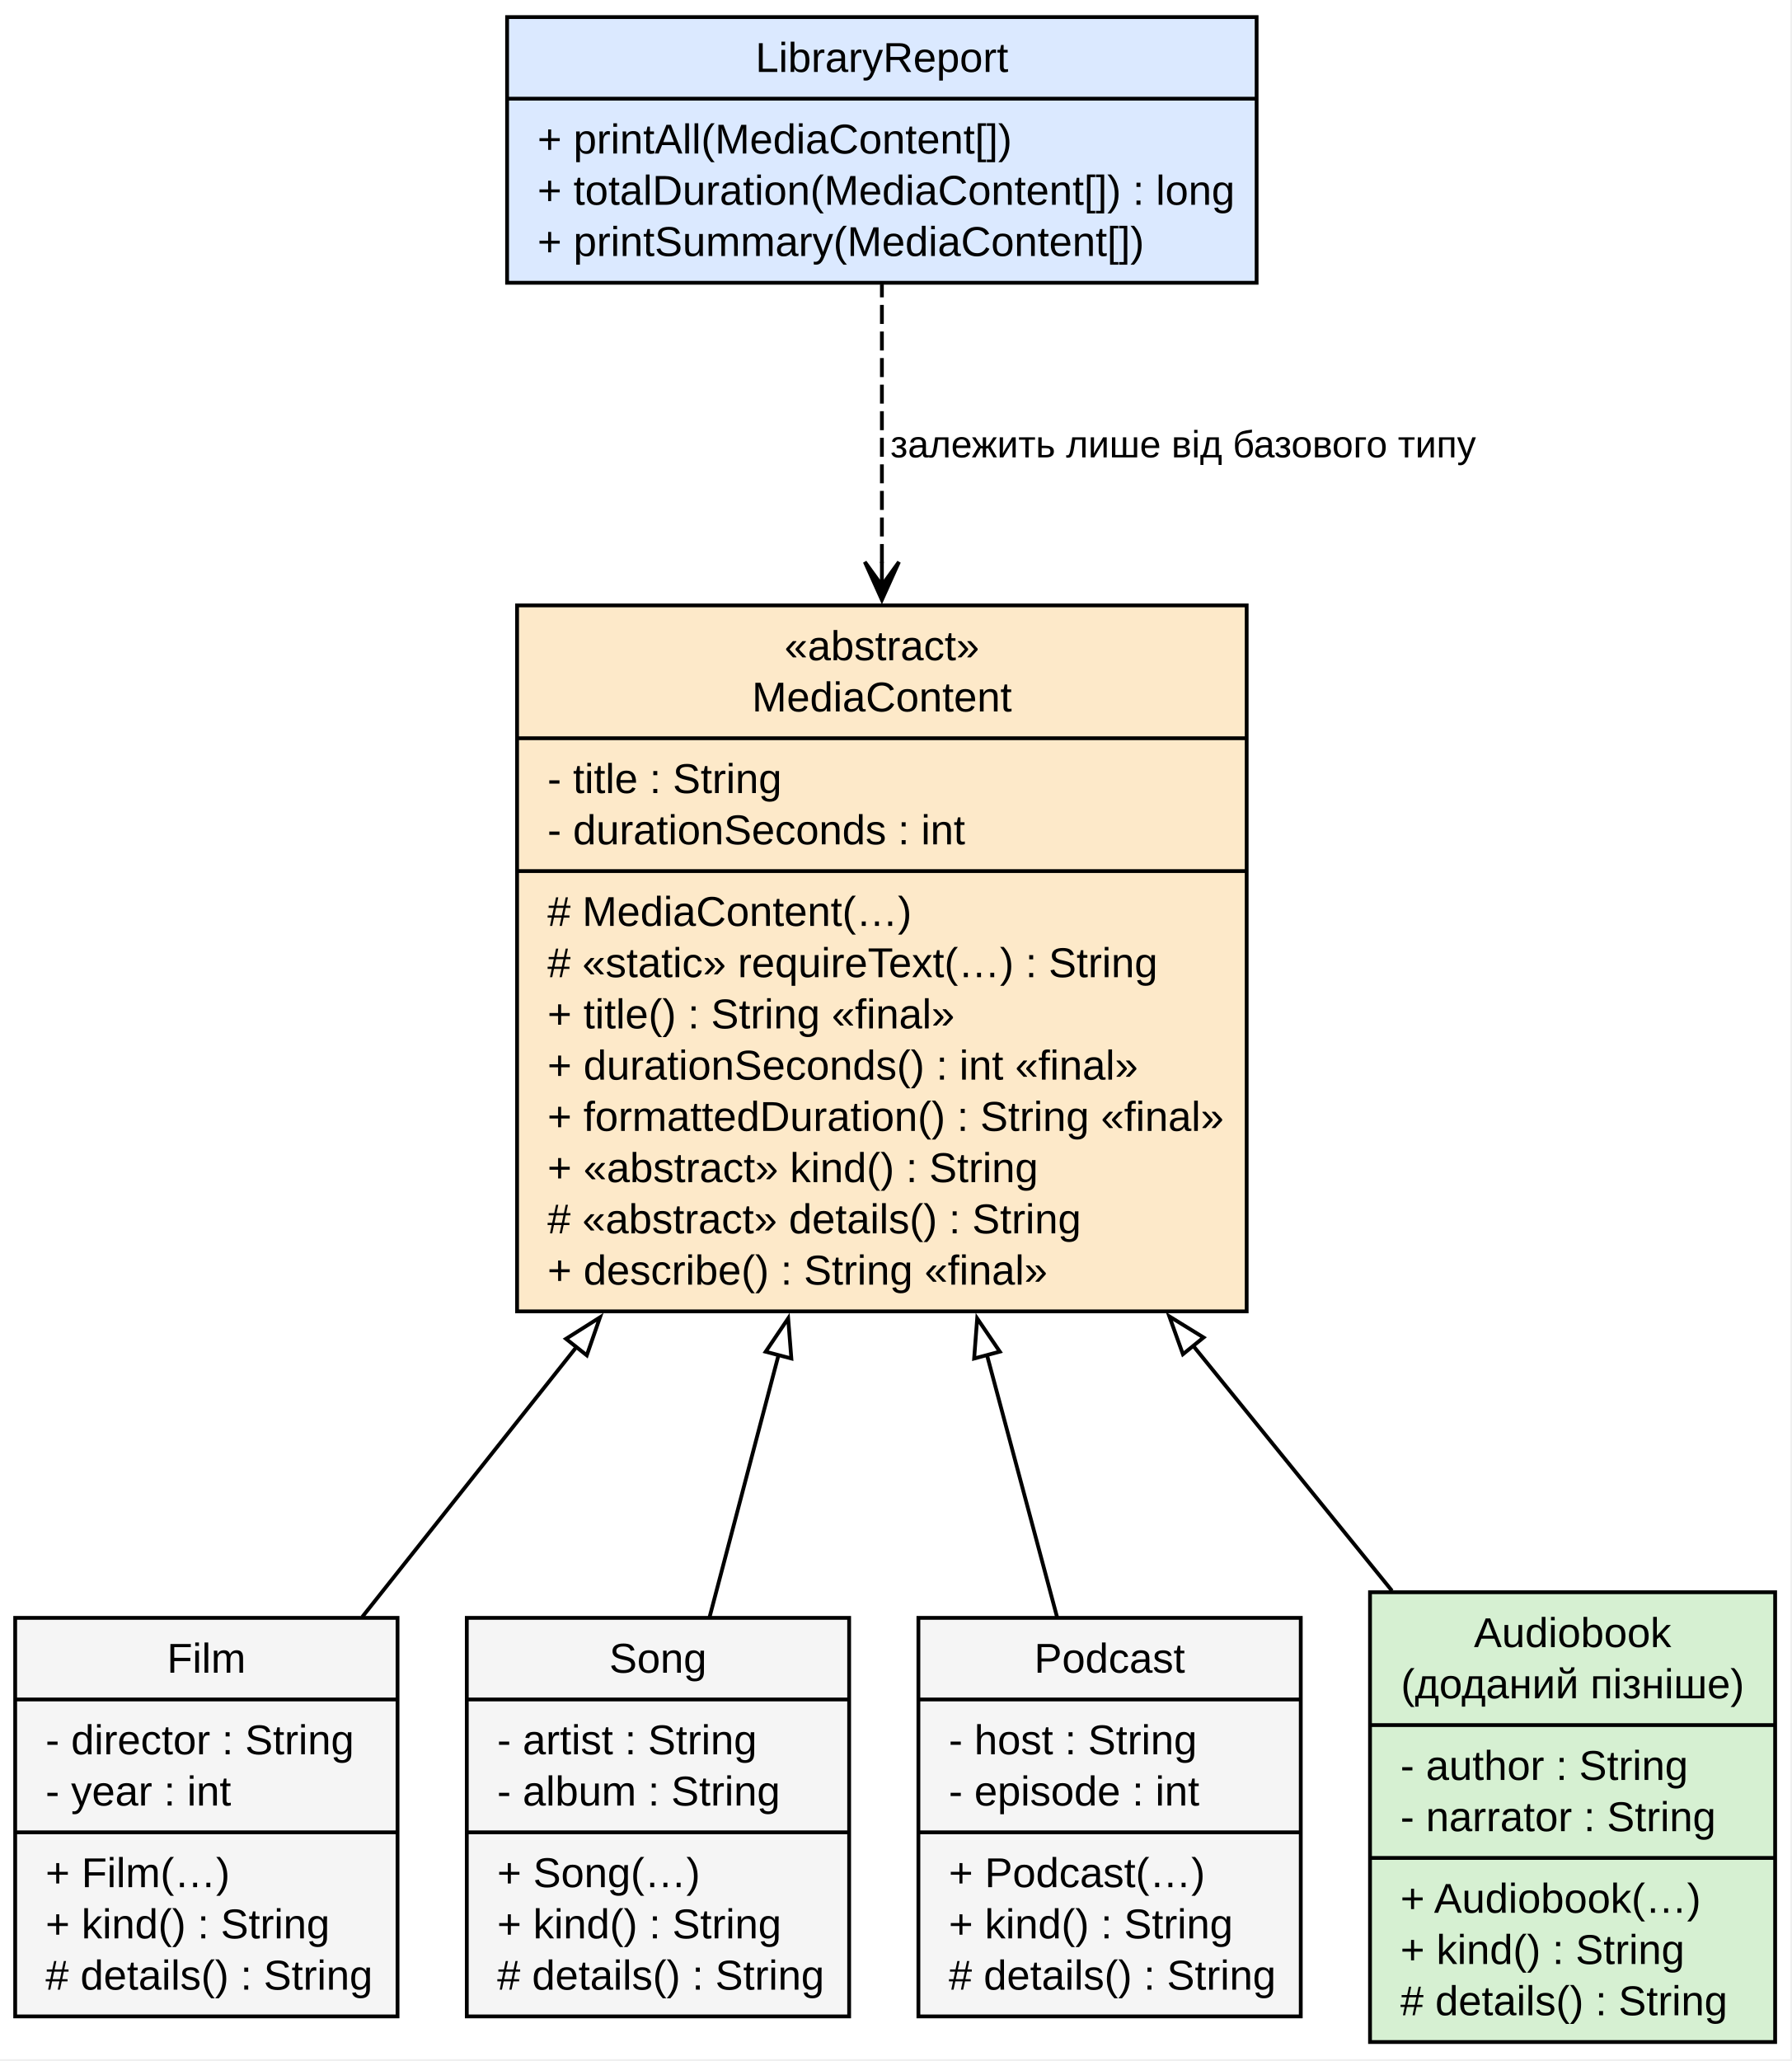
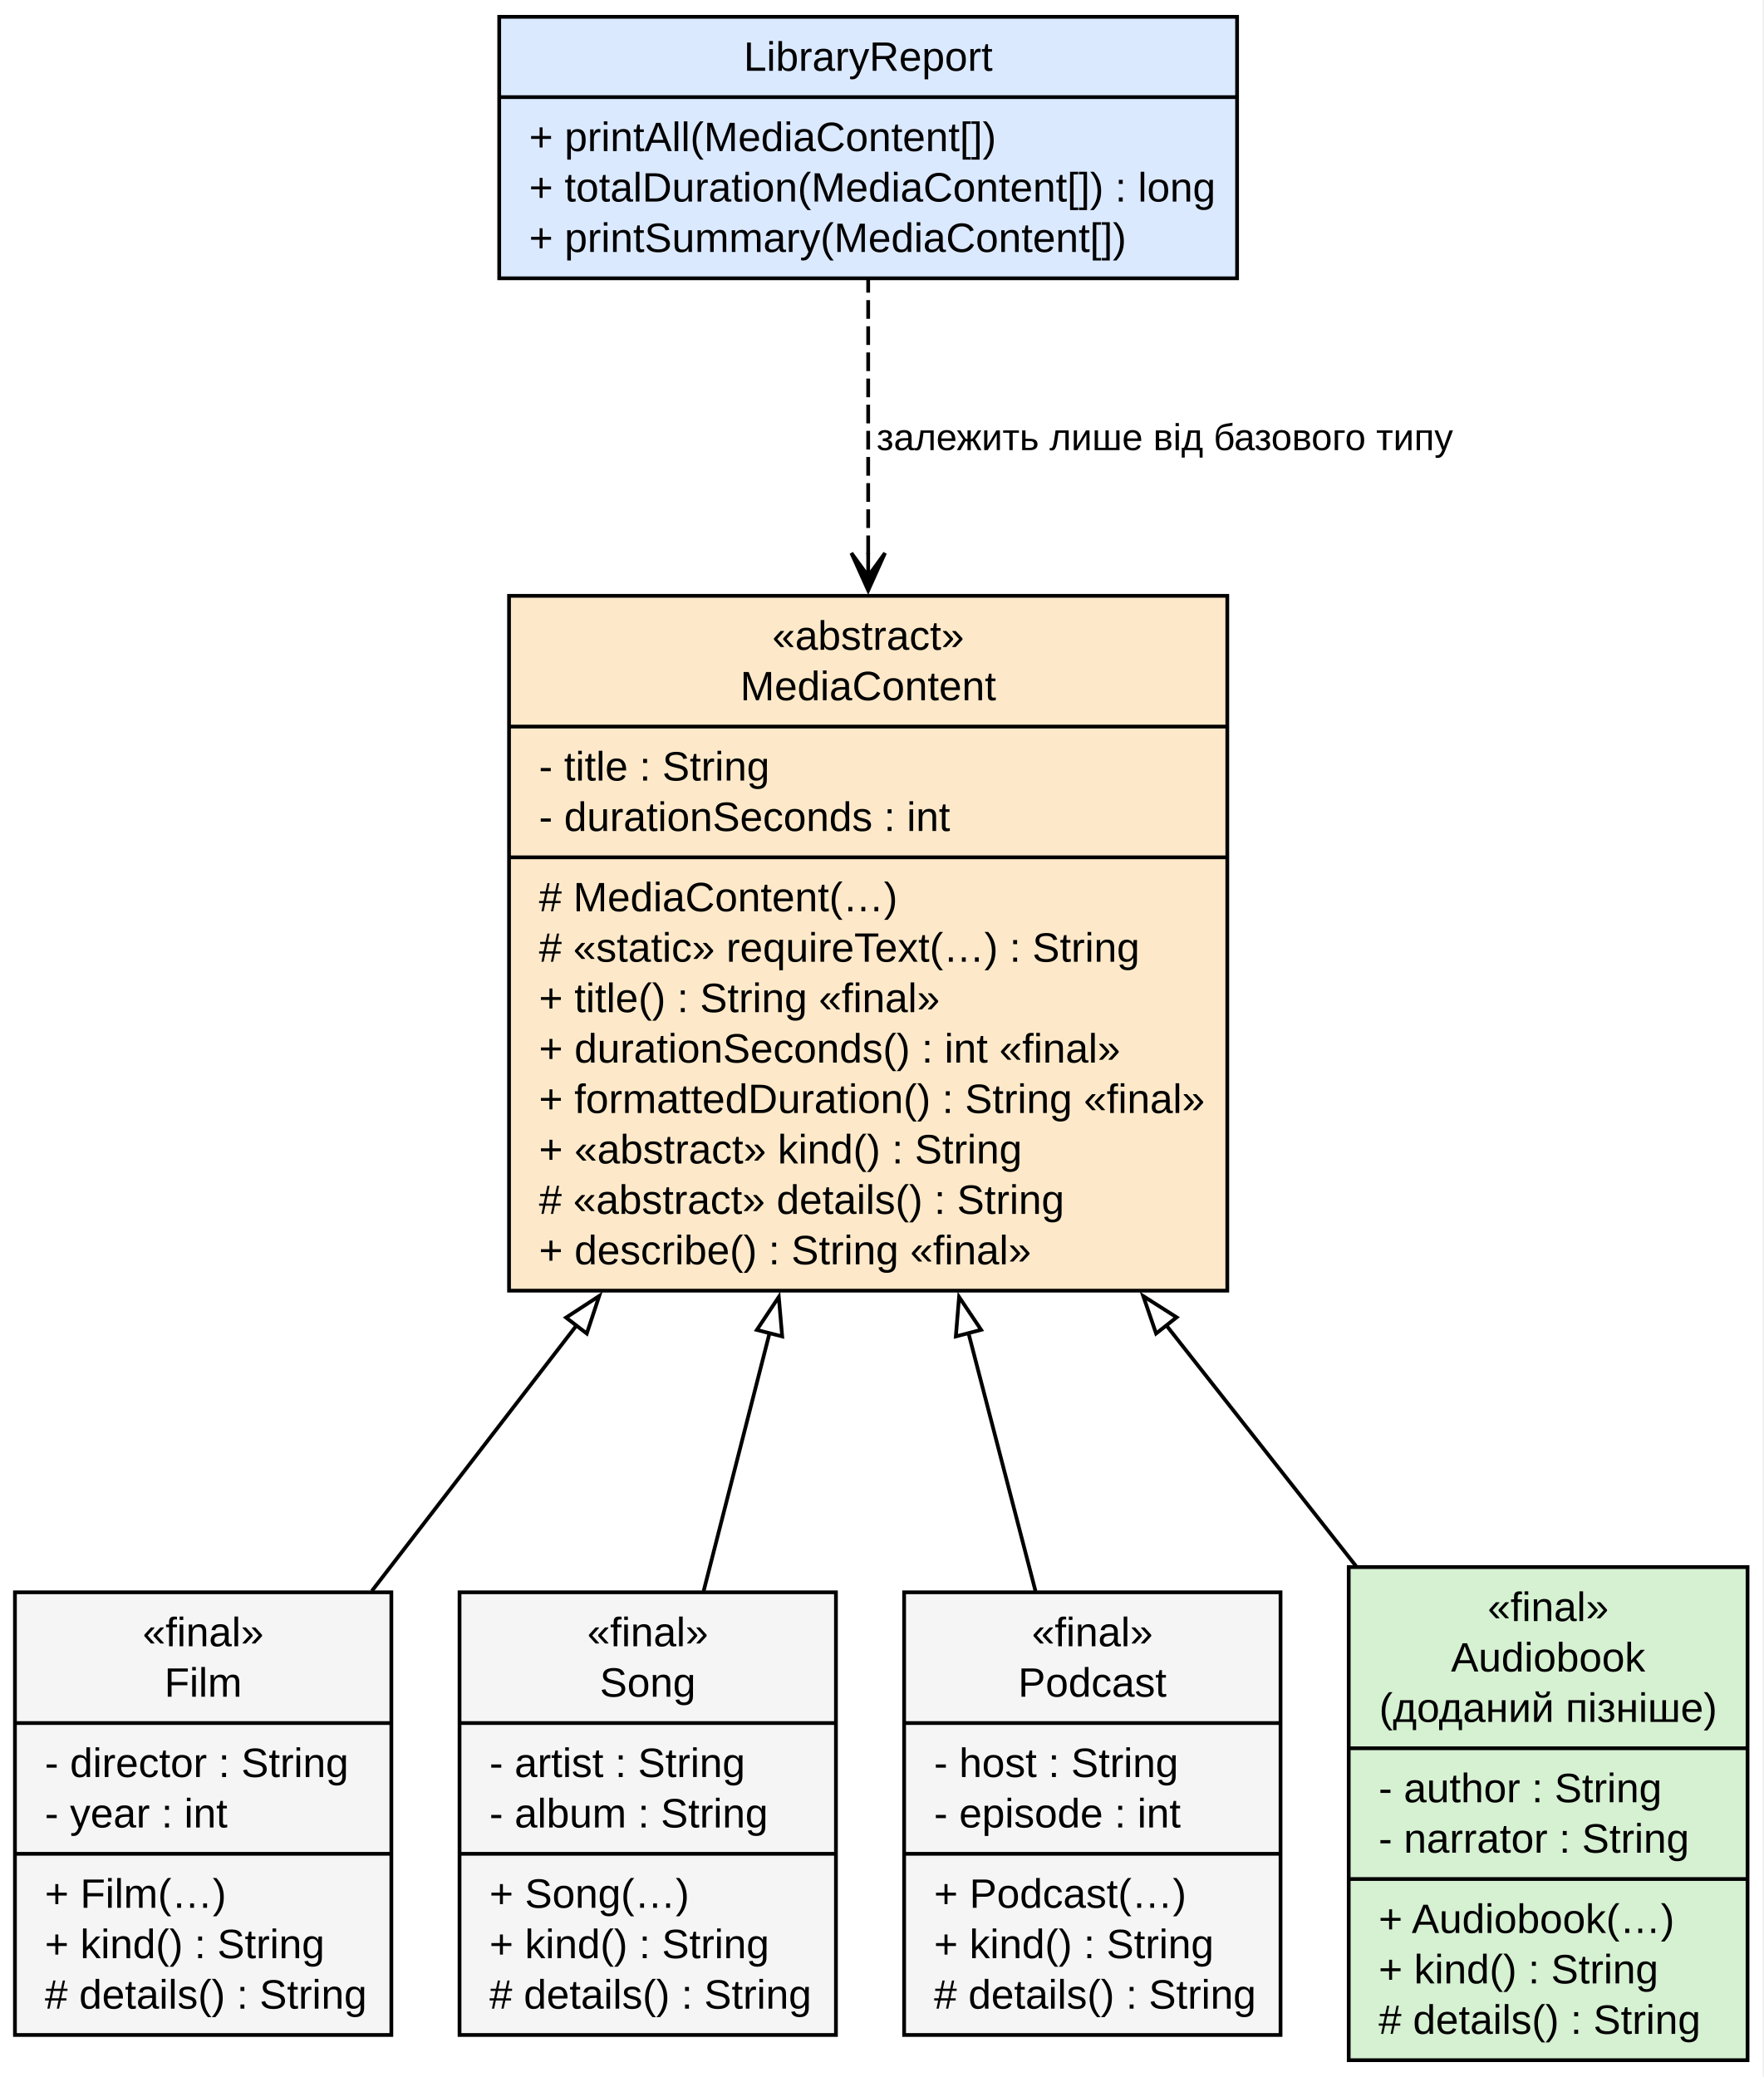
- <svg xmlns="http://www.w3.org/2000/svg" width="472pt" height="543pt" viewBox="0.00 0.00 472.00 543.00">
-   <g id="graph0" class="graph" transform="scale(1 1) rotate(0) translate(4 538.5)">
-     <polygon fill="white" stroke="none" points="-4,4 -4,-538.5 467.75,-538.5 467.75,4 -4,4" />
+ <svg xmlns="http://www.w3.org/2000/svg" width="472pt" height="556pt" viewBox="0.00 0.00 472.00 556.00">
+   <g id="graph0" class="graph" transform="scale(1 1) rotate(0) translate(4 552)">
+     <polygon fill="white" stroke="none" points="-4,4 -4,-552 467.75,-552 467.75,4 -4,4" />
    <g id="node1" class="node">
-       <polygon fill="#fde9c9" stroke="black" points="132.25,-193 132.25,-379 324.5,-379 324.5,-193 132.25,-193" />
-       <text xml:space="preserve" text-anchor="middle" x="228.38" y="-364.55" font-family="Liberation Sans" font-size="11.00">«abstract»</text>
-       <text xml:space="preserve" text-anchor="middle" x="228.38" y="-351.05" font-family="Liberation Sans" font-size="11.00">MediaContent</text>
-       <polyline fill="none" stroke="black" points="132.25,-344 324.5,-344" />
-       <text xml:space="preserve" text-anchor="start" x="140.25" y="-329.55" font-family="Liberation Sans" font-size="11.00">- title : String</text>
-       <text xml:space="preserve" text-anchor="start" x="140.25" y="-316.05" font-family="Liberation Sans" font-size="11.00">- durationSeconds : int</text>
-       <polyline fill="none" stroke="black" points="132.25,-309 324.5,-309" />
-       <text xml:space="preserve" text-anchor="start" x="140.25" y="-294.55" font-family="Liberation Sans" font-size="11.00"># MediaContent(…)</text>
-       <text xml:space="preserve" text-anchor="start" x="140.25" y="-281.05" font-family="Liberation Sans" font-size="11.00"># «static» requireText(…) : String</text>
-       <text xml:space="preserve" text-anchor="start" x="140.25" y="-267.55" font-family="Liberation Sans" font-size="11.00">+ title() : String «final»</text>
-       <text xml:space="preserve" text-anchor="start" x="140.25" y="-254.05" font-family="Liberation Sans" font-size="11.00">+ durationSeconds() : int «final»</text>
-       <text xml:space="preserve" text-anchor="start" x="140.25" y="-240.55" font-family="Liberation Sans" font-size="11.00">+ formattedDuration() : String «final»</text>
-       <text xml:space="preserve" text-anchor="start" x="140.25" y="-227.05" font-family="Liberation Sans" font-size="11.00">+ «abstract» kind() : String</text>
-       <text xml:space="preserve" text-anchor="start" x="140.25" y="-213.55" font-family="Liberation Sans" font-size="11.00"># «abstract» details() : String</text>
-       <text xml:space="preserve" text-anchor="start" x="140.25" y="-200.05" font-family="Liberation Sans" font-size="11.00">+ describe() : String «final»</text>
+       <polygon fill="#fde9c9" stroke="black" points="132.25,-206.5 132.25,-392.5 324.5,-392.5 324.5,-206.5 132.25,-206.5" />
+       <text xml:space="preserve" text-anchor="middle" x="228.38" y="-378.05" font-family="Liberation Sans" font-size="11.00">«abstract»</text>
+       <text xml:space="preserve" text-anchor="middle" x="228.38" y="-364.55" font-family="Liberation Sans" font-size="11.00">MediaContent</text>
+       <polyline fill="none" stroke="black" points="132.25,-357.5 324.5,-357.5" />
+       <text xml:space="preserve" text-anchor="start" x="140.25" y="-343.05" font-family="Liberation Sans" font-size="11.00">- title : String</text>
+       <text xml:space="preserve" text-anchor="start" x="140.25" y="-329.55" font-family="Liberation Sans" font-size="11.00">- durationSeconds : int</text>
+       <polyline fill="none" stroke="black" points="132.25,-322.5 324.5,-322.5" />
+       <text xml:space="preserve" text-anchor="start" x="140.25" y="-308.05" font-family="Liberation Sans" font-size="11.00"># MediaContent(…)</text>
+       <text xml:space="preserve" text-anchor="start" x="140.25" y="-294.55" font-family="Liberation Sans" font-size="11.00"># «static» requireText(…) : String</text>
+       <text xml:space="preserve" text-anchor="start" x="140.25" y="-281.05" font-family="Liberation Sans" font-size="11.00">+ title() : String «final»</text>
+       <text xml:space="preserve" text-anchor="start" x="140.25" y="-267.55" font-family="Liberation Sans" font-size="11.00">+ durationSeconds() : int «final»</text>
+       <text xml:space="preserve" text-anchor="start" x="140.25" y="-254.05" font-family="Liberation Sans" font-size="11.00">+ formattedDuration() : String «final»</text>
+       <text xml:space="preserve" text-anchor="start" x="140.25" y="-240.55" font-family="Liberation Sans" font-size="11.00">+ «abstract» kind() : String</text>
+       <text xml:space="preserve" text-anchor="start" x="140.25" y="-227.05" font-family="Liberation Sans" font-size="11.00"># «abstract» details() : String</text>
+       <text xml:space="preserve" text-anchor="start" x="140.25" y="-213.55" font-family="Liberation Sans" font-size="11.00">+ describe() : String «final»</text>
    </g>
    <g id="node6" class="node">
-       <polygon fill="#dbe9ff" stroke="black" points="129.62,-464 129.62,-534 327.12,-534 327.12,-464 129.62,-464" />
-       <text xml:space="preserve" text-anchor="middle" x="228.38" y="-519.55" font-family="Liberation Sans" font-size="11.00">LibraryReport</text>
-       <polyline fill="none" stroke="black" points="129.62,-512.5 327.12,-512.5" />
-       <text xml:space="preserve" text-anchor="start" x="137.62" y="-498.05" font-family="Liberation Sans" font-size="11.00">+ printAll(MediaContent[])</text>
-       <text xml:space="preserve" text-anchor="start" x="137.62" y="-484.55" font-family="Liberation Sans" font-size="11.00">+ totalDuration(MediaContent[]) : long</text>
-       <text xml:space="preserve" text-anchor="start" x="137.62" y="-471.05" font-family="Liberation Sans" font-size="11.00">+ printSummary(MediaContent[])</text>
+       <polygon fill="#dbe9ff" stroke="black" points="129.62,-477.5 129.62,-547.5 327.12,-547.5 327.12,-477.5 129.62,-477.5" />
+       <text xml:space="preserve" text-anchor="middle" x="228.38" y="-533.05" font-family="Liberation Sans" font-size="11.00">LibraryReport</text>
+       <polyline fill="none" stroke="black" points="129.62,-526 327.12,-526" />
+       <text xml:space="preserve" text-anchor="start" x="137.62" y="-511.55" font-family="Liberation Sans" font-size="11.00">+ printAll(MediaContent[])</text>
+       <text xml:space="preserve" text-anchor="start" x="137.62" y="-498.05" font-family="Liberation Sans" font-size="11.00">+ totalDuration(MediaContent[]) : long</text>
+       <text xml:space="preserve" text-anchor="start" x="137.62" y="-484.55" font-family="Liberation Sans" font-size="11.00">+ printSummary(MediaContent[])</text>
    </g>
    <g id="edge5" class="edge">
-       <path fill="none" stroke="black" stroke-dasharray="5,2" d="M228.38,-390.16C228.38,-416.66 228.38,-443.35 228.38,-463.55" />
-       <polygon fill="black" stroke="black" points="228.38,-380.46 232.88,-390.46 228.38,-384.24 228.38,-390.46 228.38,-390.46 228.38,-390.46 228.38,-384.24 223.88,-390.46 228.38,-380.46" />
-       <text xml:space="preserve" text-anchor="middle" x="306.38" y="-418" font-family="Liberation Sans" font-size="10.00"> залежить лише від базового типу</text>
+       <path fill="none" stroke="black" stroke-dasharray="5,2" d="M228.38,-403.66C228.38,-430.16 228.38,-456.85 228.38,-477.05" />
+       <polygon fill="black" stroke="black" points="228.38,-393.96 232.88,-403.96 228.38,-397.74 228.38,-403.96 228.38,-403.96 228.38,-403.96 228.38,-397.74 223.88,-403.96 228.38,-393.96" />
+       <text xml:space="preserve" text-anchor="middle" x="306.38" y="-431.5" font-family="Liberation Sans" font-size="10.00"> залежить лише від базового типу</text>
    </g>
    <g id="node2" class="node">
-       <polygon fill="#f5f5f5" stroke="black" points="0,-7.25 0,-112.25 100.75,-112.25 100.75,-7.25 0,-7.25" />
+       <polygon fill="#f5f5f5" stroke="black" points="0,-7.25 0,-125.75 100.75,-125.75 100.75,-7.25 0,-7.25" />
+       <text xml:space="preserve" text-anchor="middle" x="50.38" y="-111.3" font-family="Liberation Sans" font-size="11.00">«final»</text>
      <text xml:space="preserve" text-anchor="middle" x="50.38" y="-97.8" font-family="Liberation Sans" font-size="11.00">Film</text>
      <polyline fill="none" stroke="black" points="0,-90.75 100.75,-90.75" />
      <text xml:space="preserve" text-anchor="start" x="8" y="-76.3" font-family="Liberation Sans" font-size="11.00">- director : String</text>
      <text xml:space="preserve" text-anchor="start" x="8" y="-62.8" font-family="Liberation Sans" font-size="11.00">- year : int</text>
      <polyline fill="none" stroke="black" points="0,-55.75 100.75,-55.75" />
      <text xml:space="preserve" text-anchor="start" x="8" y="-41.3" font-family="Liberation Sans" font-size="11.00">+ Film(…)</text>
      <text xml:space="preserve" text-anchor="start" x="8" y="-27.8" font-family="Liberation Sans" font-size="11.00">+ kind() : String</text>
      <text xml:space="preserve" text-anchor="start" x="8" y="-14.3" font-family="Liberation Sans" font-size="11.00"># details() : String</text>
    </g>
    <g id="edge1" class="edge">
-       <path fill="none" stroke="black" d="M91.44,-112.48C108.33,-133.77 128.52,-159.2 148.13,-183.91" />
-       <polygon fill="none" stroke="black" points="145.14,-185.77 154.1,-191.43 150.62,-181.42 145.14,-185.77" />
+       <path fill="none" stroke="black" d="M95.52,-126.09C112.22,-147.76 131.66,-172.98 150.43,-197.35" />
+       <polygon fill="none" stroke="black" points="147.51,-199.29 156.39,-205.08 153.06,-195.02 147.51,-199.29" />
    </g>
    <g id="node3" class="node">
-       <polygon fill="#f5f5f5" stroke="black" points="119,-7.25 119,-112.25 219.75,-112.25 219.75,-7.25 119,-7.25" />
+       <polygon fill="#f5f5f5" stroke="black" points="119,-7.25 119,-125.75 219.75,-125.75 219.75,-7.25 119,-7.25" />
+       <text xml:space="preserve" text-anchor="middle" x="169.38" y="-111.3" font-family="Liberation Sans" font-size="11.00">«final»</text>
      <text xml:space="preserve" text-anchor="middle" x="169.38" y="-97.8" font-family="Liberation Sans" font-size="11.00">Song</text>
      <polyline fill="none" stroke="black" points="119,-90.75 219.75,-90.75" />
      <text xml:space="preserve" text-anchor="start" x="127" y="-76.3" font-family="Liberation Sans" font-size="11.00">- artist : String</text>
      <text xml:space="preserve" text-anchor="start" x="127" y="-62.8" font-family="Liberation Sans" font-size="11.00">- album : String</text>
      <polyline fill="none" stroke="black" points="119,-55.75 219.75,-55.75" />
      <text xml:space="preserve" text-anchor="start" x="127" y="-41.3" font-family="Liberation Sans" font-size="11.00">+ Song(…)</text>
      <text xml:space="preserve" text-anchor="start" x="127" y="-27.8" font-family="Liberation Sans" font-size="11.00">+ kind() : String</text>
      <text xml:space="preserve" text-anchor="start" x="127" y="-14.3" font-family="Liberation Sans" font-size="11.00"># details() : String</text>
    </g>
    <g id="edge2" class="edge">
-       <path fill="none" stroke="black" d="M182.98,-112.48C188.42,-133.12 194.87,-157.65 201.18,-181.64" />
-       <polygon fill="none" stroke="black" points="197.75,-182.37 203.68,-191.15 204.52,-180.59 197.75,-182.37" />
+       <path fill="none" stroke="black" d="M184.34,-126.09C189.73,-147.19 195.98,-171.66 202.05,-195.42" />
+       <polygon fill="none" stroke="black" points="198.58,-195.99 204.45,-204.81 205.36,-194.25 198.58,-195.99" />
    </g>
    <g id="node4" class="node">
-       <polygon fill="#f5f5f5" stroke="black" points="238,-7.25 238,-112.25 338.75,-112.25 338.75,-7.25 238,-7.25" />
+       <polygon fill="#f5f5f5" stroke="black" points="238,-7.25 238,-125.75 338.75,-125.75 338.75,-7.25 238,-7.25" />
+       <text xml:space="preserve" text-anchor="middle" x="288.38" y="-111.3" font-family="Liberation Sans" font-size="11.00">«final»</text>
      <text xml:space="preserve" text-anchor="middle" x="288.38" y="-97.8" font-family="Liberation Sans" font-size="11.00">Podcast</text>
      <polyline fill="none" stroke="black" points="238,-90.75 338.75,-90.75" />
      <text xml:space="preserve" text-anchor="start" x="246" y="-76.3" font-family="Liberation Sans" font-size="11.00">- host : String</text>
      <text xml:space="preserve" text-anchor="start" x="246" y="-62.8" font-family="Liberation Sans" font-size="11.00">- episode : int</text>
      <polyline fill="none" stroke="black" points="238,-55.75 338.75,-55.75" />
      <text xml:space="preserve" text-anchor="start" x="246" y="-41.3" font-family="Liberation Sans" font-size="11.00">+ Podcast(…)</text>
      <text xml:space="preserve" text-anchor="start" x="246" y="-27.8" font-family="Liberation Sans" font-size="11.00">+ kind() : String</text>
      <text xml:space="preserve" text-anchor="start" x="246" y="-14.3" font-family="Liberation Sans" font-size="11.00"># details() : String</text>
    </g>
    <g id="edge3" class="edge">
-       <path fill="none" stroke="black" d="M274.53,-112.48C269.01,-133.12 262.45,-157.65 256.03,-181.64" />
-       <polygon fill="none" stroke="black" points="252.69,-180.58 253.49,-191.15 259.45,-182.39 252.69,-180.58" />
+       <path fill="none" stroke="black" d="M273.16,-126.09C267.68,-147.19 261.32,-171.66 255.15,-195.42" />
+       <polygon fill="none" stroke="black" points="251.84,-194.25 252.71,-204.81 258.61,-196.01 251.84,-194.25" />
    </g>
    <g id="node5" class="node">
-       <polygon fill="#d6f0d2" stroke="black" points="357,-0.5 357,-119 463.75,-119 463.75,-0.5 357,-0.5" />
+       <polygon fill="#d6f0d2" stroke="black" points="357,-0.5 357,-132.5 463.75,-132.5 463.75,-0.5 357,-0.5" />
+       <text xml:space="preserve" text-anchor="middle" x="410.38" y="-118.05" font-family="Liberation Sans" font-size="11.00">«final»</text>
      <text xml:space="preserve" text-anchor="middle" x="410.38" y="-104.55" font-family="Liberation Sans" font-size="11.00">Audiobook</text>
      <text xml:space="preserve" text-anchor="middle" x="410.38" y="-91.05" font-family="Liberation Sans" font-size="11.00">(доданий пізніше)</text>
      <polyline fill="none" stroke="black" points="357,-84 463.75,-84" />
      <text xml:space="preserve" text-anchor="start" x="365" y="-69.55" font-family="Liberation Sans" font-size="11.00">- author : String</text>
      <text xml:space="preserve" text-anchor="start" x="365" y="-56.05" font-family="Liberation Sans" font-size="11.00">- narrator : String</text>
      <polyline fill="none" stroke="black" points="357,-49 463.75,-49" />
      <text xml:space="preserve" text-anchor="start" x="365" y="-34.55" font-family="Liberation Sans" font-size="11.00">+ Audiobook(…)</text>
      <text xml:space="preserve" text-anchor="start" x="365" y="-21.05" font-family="Liberation Sans" font-size="11.00">+ kind() : String</text>
      <text xml:space="preserve" text-anchor="start" x="365" y="-7.55" font-family="Liberation Sans" font-size="11.00"># details() : String</text>
    </g>
    <g id="edge4" class="edge">
-       <path fill="none" stroke="black" d="M362.79,-119.38C346.71,-139.2 328.26,-161.93 310.29,-184.07" />
-       <polygon fill="none" stroke="black" points="307.7,-181.71 304.12,-191.68 313.14,-186.12 307.7,-181.71" />
+       <path fill="none" stroke="black" d="M358.95,-132.77C343.15,-152.82 325.38,-175.38 308.15,-197.25" />
+       <polygon fill="none" stroke="black" points="305.44,-195.03 302,-205.05 310.94,-199.36 305.44,-195.03" />
    </g>
  </g>
</svg>
